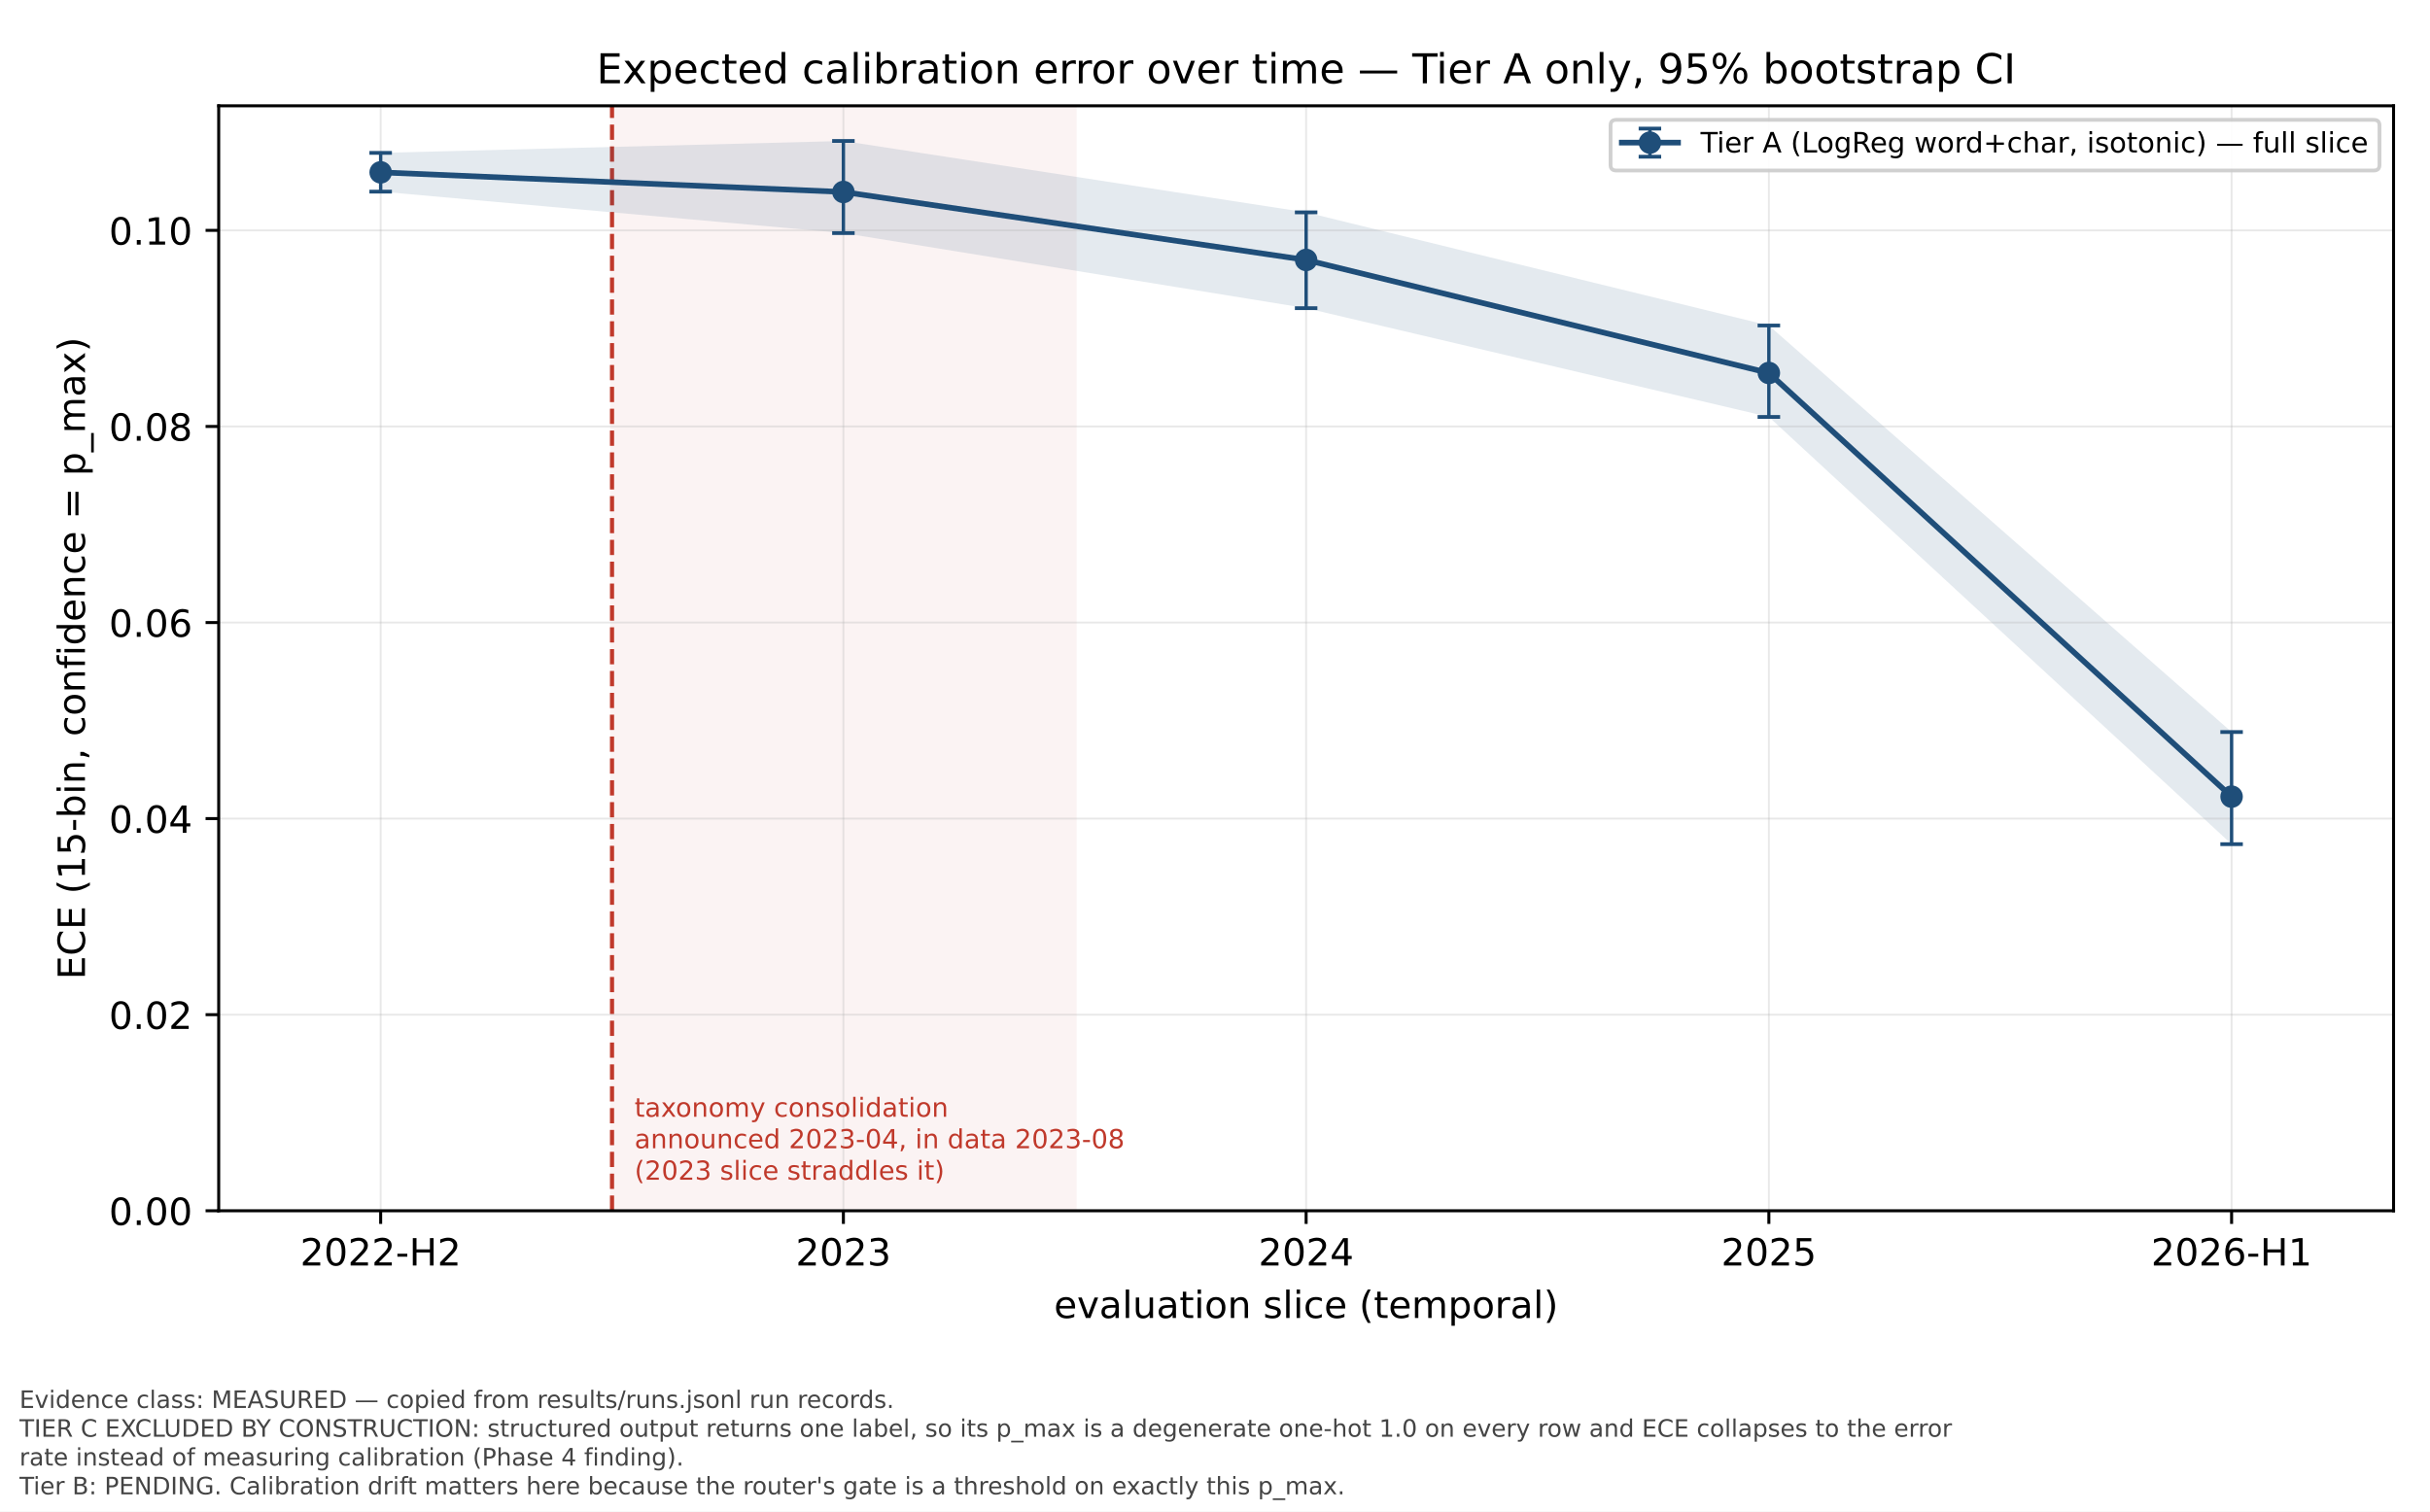
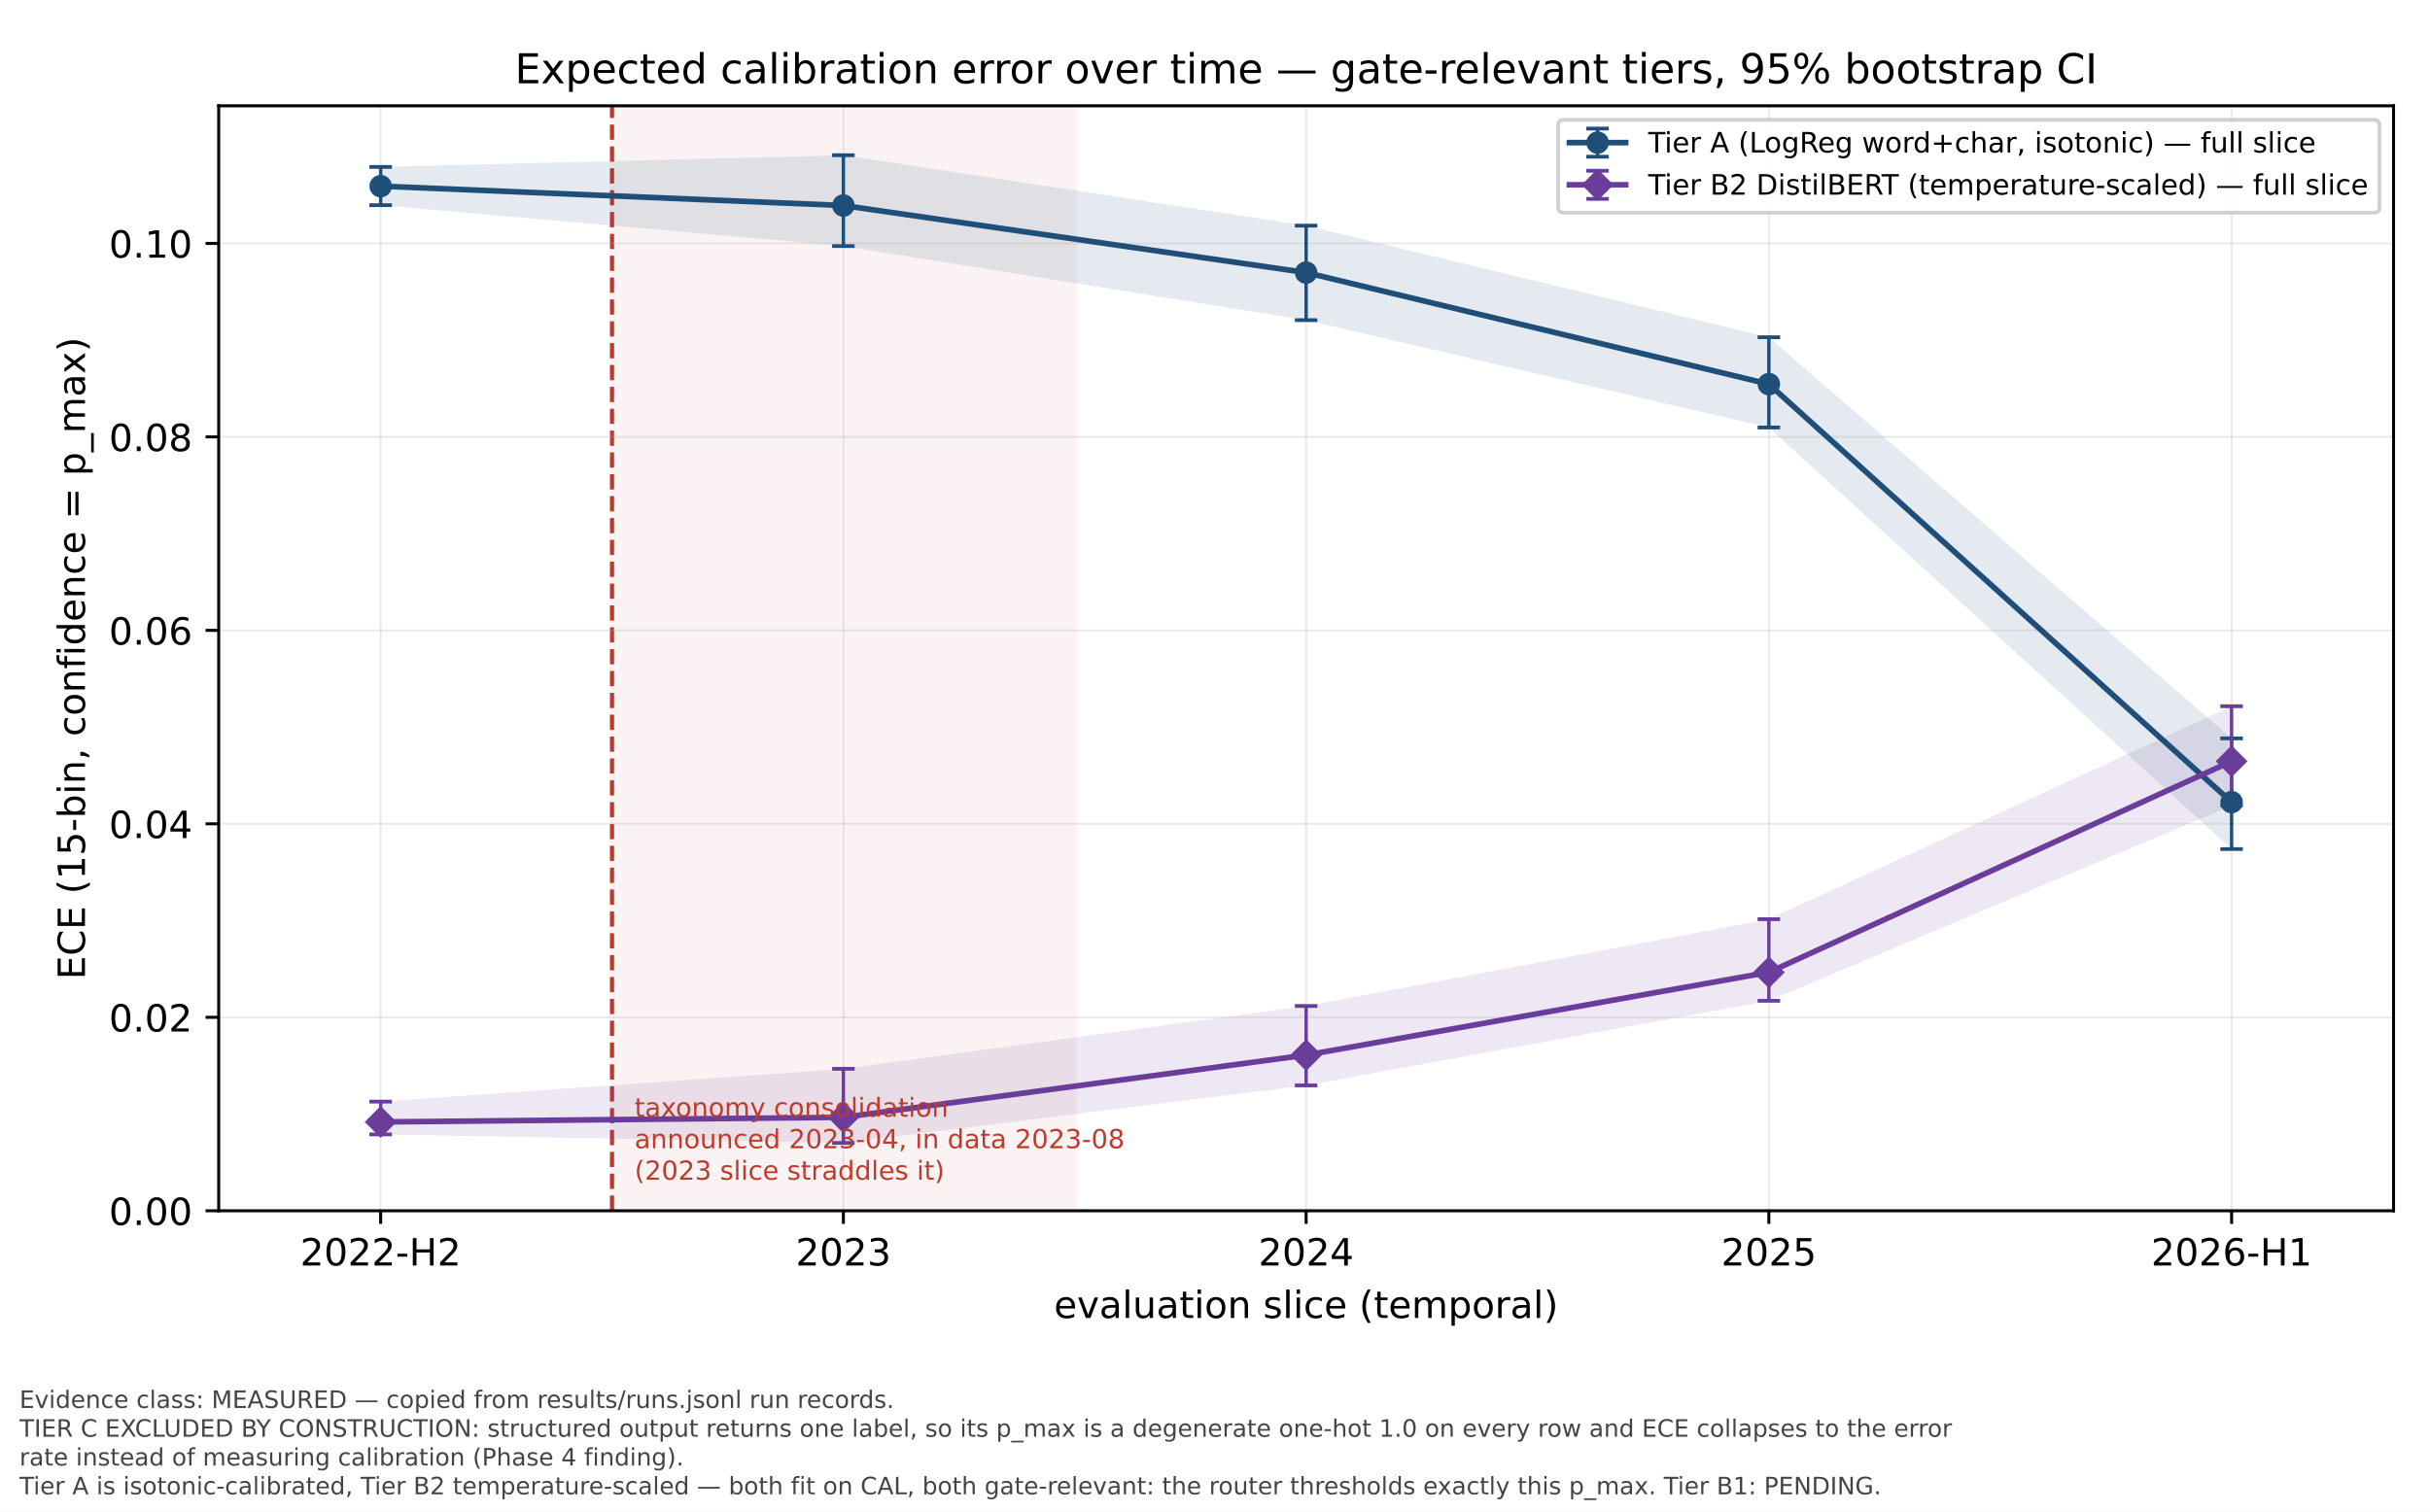
<svg xmlns="http://www.w3.org/2000/svg" xmlns:xlink="http://www.w3.org/1999/xlink" width="648pt" height="403.2pt" viewBox="0 0 648 403.2" version="1.1">
  <defs>
    <style type="text/css">*{stroke-linejoin: round; stroke-linecap: butt}</style>
  </defs>
  <g id="figure_1">
    <g id="patch_1">
      <path d="M 0 403.2  L 648 403.2  L 648 0  L 0 0  z " style="fill: #ffffff" />
    </g>
    <g id="axes_1">
      <g id="patch_2">
        <path d="M 58.32 322.963  L 638.28 322.963  L 638.28 28.224  L 58.32 28.224  z " style="fill: #ffffff" />
      </g>
      <g id="patch_3">
        <path d="M 163.206 322.963  L 286.602 322.963  L 286.602 28.224  L 163.206 28.224  z " clip-path="url(#pc60c9291b3)" style="fill: #c0392b; opacity: 0.06; stroke: #c0392b; stroke-linejoin: miter" />
      </g>
      <g id="line2d_1">
        <path d="M 163.206 322.963  L 163.206 28.224  " clip-path="url(#pc60c9291b3)" style="fill: none; stroke-dasharray: 4.07,1.76; stroke-dashoffset: 0; stroke: #c0392b; stroke-width: 1.1" />
      </g>
      <g id="FillBetweenPolyCollection_1">
        <defs>
-           <path id="mb235316e2a" d="M 101.509 -362.423  L 101.509 -352.093  L 224.904 -341.03  L 348.3 -321.006  L 471.696 -291.988  L 595.091 -178.02  L 595.091 -207.94  L 595.091 -207.94  L 471.696 -316.376  L 348.3 -346.562  L 224.904 -365.597  L 101.509 -362.423  z " />
-         </defs>
-         <g clip-path="url(#pc60c9291b3)">
-           <use xlink:href="#mb235316e2a" x="0" y="403.2" style="fill: #1f4e79; fill-opacity: 0.12" />
+           <path id="meb49a3dace" d="M 101.509 -358.671  L 101.509 -348.478  L 224.904 -337.562  L 348.3 -317.804  L 471.696 -289.172  L 595.091 -176.719  L 595.091 -206.242  L 595.091 -206.242  L 471.696 -313.236  L 348.3 -343.021  L 224.904 -361.802  L 101.509 -358.671  z " />
+         </defs>
+         <g clip-path="url(#pc60c9291b3)">
+           <use xlink:href="#meb49a3dace" x="0" y="403.2" style="fill: #1f4e79; fill-opacity: 0.12" />
+         </g>
+       </g>
+       <g id="FillBetweenPolyCollection_2">
+         <defs>
+           <path id="mb080cd4d4f" d="M 101.509 -109.347  L 101.509 -100.609  L 224.904 -98.325  L 348.3 -113.679  L 471.696 -136.234  L 595.091 -188.303  L 595.091 -214.817  L 595.091 -214.817  L 471.696 -158.018  L 348.3 -134.862  L 224.904 -118.1  L 101.509 -109.347  z " />
+         </defs>
+         <g clip-path="url(#pc60c9291b3)">
+           <use xlink:href="#mb080cd4d4f" x="0" y="403.2" style="fill: #6a3d9a; fill-opacity: 0.12" />
        </g>
      </g>
      <g id="matplotlib.axis_1">
        <g id="xtick_1">
          <g id="line2d_2">
            <path d="M 101.509 322.963  L 101.509 28.224  " clip-path="url(#pc60c9291b3)" style="fill: none; stroke: #b0b0b0; stroke-opacity: 0.3; stroke-width: 0.5; stroke-linecap: square" />
          </g>
          <g id="line2d_3">
            <defs>
              <path id="ma6464d316b" d="M 0 0  L 0 3.5  " style="stroke: #000000; stroke-width: 0.8" />
            </defs>
            <g>
              <use xlink:href="#ma6464d316b" x="101.509" y="322.963" style="stroke: #000000; stroke-width: 0.8" />
            </g>
          </g>
          <g id="text_1">
            <text style="font-size: 10px; font-family: 'DejaVu Sans'; text-anchor: middle" x="101.509" y="337.561" transform="rotate(-0 101.5085 337.5609)">2022-H2</text>
          </g>
        </g>
        <g id="xtick_2">
          <g id="line2d_4">
            <path d="M 224.904 322.963  L 224.904 28.224  " clip-path="url(#pc60c9291b3)" style="fill: none; stroke: #b0b0b0; stroke-opacity: 0.3; stroke-width: 0.5; stroke-linecap: square" />
          </g>
          <g id="line2d_5">
            <g>
              <use xlink:href="#ma6464d316b" x="224.904" y="322.963" style="stroke: #000000; stroke-width: 0.8" />
            </g>
          </g>
          <g id="text_2">
            <text style="font-size: 10px; font-family: 'DejaVu Sans'; text-anchor: middle" x="224.904" y="337.561" transform="rotate(-0 224.9043 337.5609)">2023</text>
          </g>
        </g>
        <g id="xtick_3">
          <g id="line2d_6">
            <path d="M 348.3 322.963  L 348.3 28.224  " clip-path="url(#pc60c9291b3)" style="fill: none; stroke: #b0b0b0; stroke-opacity: 0.3; stroke-width: 0.5; stroke-linecap: square" />
          </g>
          <g id="line2d_7">
            <g>
              <use xlink:href="#ma6464d316b" x="348.3" y="322.963" style="stroke: #000000; stroke-width: 0.8" />
            </g>
          </g>
          <g id="text_3">
            <text style="font-size: 10px; font-family: 'DejaVu Sans'; text-anchor: middle" x="348.3" y="337.561" transform="rotate(-0 348.3 337.5609)">2024</text>
          </g>
        </g>
        <g id="xtick_4">
          <g id="line2d_8">
            <path d="M 471.696 322.963  L 471.696 28.224  " clip-path="url(#pc60c9291b3)" style="fill: none; stroke: #b0b0b0; stroke-opacity: 0.3; stroke-width: 0.5; stroke-linecap: square" />
          </g>
          <g id="line2d_9">
            <g>
              <use xlink:href="#ma6464d316b" x="471.696" y="322.963" style="stroke: #000000; stroke-width: 0.8" />
            </g>
          </g>
          <g id="text_4">
            <text style="font-size: 10px; font-family: 'DejaVu Sans'; text-anchor: middle" x="471.696" y="337.561" transform="rotate(-0 471.6957 337.5609)">2025</text>
          </g>
        </g>
        <g id="xtick_5">
          <g id="line2d_10">
            <path d="M 595.091 322.963  L 595.091 28.224  " clip-path="url(#pc60c9291b3)" style="fill: none; stroke: #b0b0b0; stroke-opacity: 0.3; stroke-width: 0.5; stroke-linecap: square" />
          </g>
          <g id="line2d_11">
            <g>
              <use xlink:href="#ma6464d316b" x="595.091" y="322.963" style="stroke: #000000; stroke-width: 0.8" />
            </g>
          </g>
          <g id="text_5">
            <text style="font-size: 10px; font-family: 'DejaVu Sans'; text-anchor: middle" x="595.091" y="337.561" transform="rotate(-0 595.0915 337.5609)">2026-H1</text>
          </g>
        </g>
        <g id="text_6">
          <text style="font-size: 10px; font-family: 'DejaVu Sans'; text-anchor: middle" x="348.3" y="351.562" transform="rotate(-0 348.3 351.5616)">evaluation slice (temporal)</text>
        </g>
      </g>
      <g id="matplotlib.axis_2">
        <g id="ytick_1">
          <g id="line2d_12">
            <path d="M 58.32 322.963  L 638.28 322.963  " clip-path="url(#pc60c9291b3)" style="fill: none; stroke: #b0b0b0; stroke-opacity: 0.3; stroke-width: 0.5; stroke-linecap: square" />
          </g>
          <g id="line2d_13">
            <defs>
              <path id="me2bab5d476" d="M 0 0  L -3.5 0  " style="stroke: #000000; stroke-width: 0.8" />
            </defs>
            <g>
              <use xlink:href="#me2bab5d476" x="58.32" y="322.963" style="stroke: #000000; stroke-width: 0.8" />
            </g>
          </g>
          <g id="text_7">
            <text style="font-size: 10px; font-family: 'DejaVu Sans'; text-anchor: end" x="51.32" y="326.762" transform="rotate(-0 51.32 326.762)">0.00</text>
          </g>
        </g>
        <g id="ytick_2">
          <g id="line2d_14">
-             <path d="M 58.32 270.661  L 638.28 270.661  " clip-path="url(#pc60c9291b3)" style="fill: none; stroke: #b0b0b0; stroke-opacity: 0.3; stroke-width: 0.5; stroke-linecap: square" />
+             <path d="M 58.32 271.356  L 638.28 271.356  " clip-path="url(#pc60c9291b3)" style="fill: none; stroke: #b0b0b0; stroke-opacity: 0.3; stroke-width: 0.5; stroke-linecap: square" />
          </g>
          <g id="line2d_15">
            <g>
-               <use xlink:href="#me2bab5d476" x="58.32" y="270.661" style="stroke: #000000; stroke-width: 0.8" />
+               <use xlink:href="#me2bab5d476" x="58.32" y="271.356" style="stroke: #000000; stroke-width: 0.8" />
            </g>
          </g>
          <g id="text_8">
-             <text style="font-size: 10px; font-family: 'DejaVu Sans'; text-anchor: end" x="51.32" y="274.46" transform="rotate(-0 51.32 274.4596)">0.02</text>
+             <text style="font-size: 10px; font-family: 'DejaVu Sans'; text-anchor: end" x="51.32" y="275.155" transform="rotate(-0 51.32 275.1551)">0.02</text>
          </g>
        </g>
        <g id="ytick_3">
          <g id="line2d_16">
-             <path d="M 58.32 218.358  L 638.28 218.358  " clip-path="url(#pc60c9291b3)" style="fill: none; stroke: #b0b0b0; stroke-opacity: 0.3; stroke-width: 0.5; stroke-linecap: square" />
+             <path d="M 58.32 219.749  L 638.28 219.749  " clip-path="url(#pc60c9291b3)" style="fill: none; stroke: #b0b0b0; stroke-opacity: 0.3; stroke-width: 0.5; stroke-linecap: square" />
          </g>
          <g id="line2d_17">
            <g>
-               <use xlink:href="#me2bab5d476" x="58.32" y="218.358" style="stroke: #000000; stroke-width: 0.8" />
+               <use xlink:href="#me2bab5d476" x="58.32" y="219.749" style="stroke: #000000; stroke-width: 0.8" />
            </g>
          </g>
          <g id="text_9">
-             <text style="font-size: 10px; font-family: 'DejaVu Sans'; text-anchor: end" x="51.32" y="222.157" transform="rotate(-0 51.32 222.1571)">0.04</text>
+             <text style="font-size: 10px; font-family: 'DejaVu Sans'; text-anchor: end" x="51.32" y="223.548" transform="rotate(-0 51.32 223.5483)">0.04</text>
          </g>
        </g>
        <g id="ytick_4">
          <g id="line2d_18">
-             <path d="M 58.32 166.056  L 638.28 166.056  " clip-path="url(#pc60c9291b3)" style="fill: none; stroke: #b0b0b0; stroke-opacity: 0.3; stroke-width: 0.5; stroke-linecap: square" />
+             <path d="M 58.32 168.143  L 638.28 168.143  " clip-path="url(#pc60c9291b3)" style="fill: none; stroke: #b0b0b0; stroke-opacity: 0.3; stroke-width: 0.5; stroke-linecap: square" />
          </g>
          <g id="line2d_19">
            <g>
-               <use xlink:href="#me2bab5d476" x="58.32" y="166.056" style="stroke: #000000; stroke-width: 0.8" />
+               <use xlink:href="#me2bab5d476" x="58.32" y="168.143" style="stroke: #000000; stroke-width: 0.8" />
            </g>
          </g>
          <g id="text_10">
-             <text style="font-size: 10px; font-family: 'DejaVu Sans'; text-anchor: end" x="51.32" y="169.855" transform="rotate(-0 51.32 169.8547)">0.06</text>
+             <text style="font-size: 10px; font-family: 'DejaVu Sans'; text-anchor: end" x="51.32" y="171.941" transform="rotate(-0 51.32 171.9414)">0.06</text>
          </g>
        </g>
        <g id="ytick_5">
          <g id="line2d_20">
-             <path d="M 58.32 113.753  L 638.28 113.753  " clip-path="url(#pc60c9291b3)" style="fill: none; stroke: #b0b0b0; stroke-opacity: 0.3; stroke-width: 0.5; stroke-linecap: square" />
+             <path d="M 58.32 116.536  L 638.28 116.536  " clip-path="url(#pc60c9291b3)" style="fill: none; stroke: #b0b0b0; stroke-opacity: 0.3; stroke-width: 0.5; stroke-linecap: square" />
          </g>
          <g id="line2d_21">
            <g>
-               <use xlink:href="#me2bab5d476" x="58.32" y="113.753" style="stroke: #000000; stroke-width: 0.8" />
+               <use xlink:href="#me2bab5d476" x="58.32" y="116.536" style="stroke: #000000; stroke-width: 0.8" />
            </g>
          </g>
          <g id="text_11">
-             <text style="font-size: 10px; font-family: 'DejaVu Sans'; text-anchor: end" x="51.32" y="117.552" transform="rotate(-0 51.32 117.5522)">0.08</text>
+             <text style="font-size: 10px; font-family: 'DejaVu Sans'; text-anchor: end" x="51.32" y="120.334" transform="rotate(-0 51.32 120.3345)">0.08</text>
          </g>
        </g>
        <g id="ytick_6">
          <g id="line2d_22">
-             <path d="M 58.32 61.451  L 638.28 61.451  " clip-path="url(#pc60c9291b3)" style="fill: none; stroke: #b0b0b0; stroke-opacity: 0.3; stroke-width: 0.5; stroke-linecap: square" />
+             <path d="M 58.32 64.929  L 638.28 64.929  " clip-path="url(#pc60c9291b3)" style="fill: none; stroke: #b0b0b0; stroke-opacity: 0.3; stroke-width: 0.5; stroke-linecap: square" />
          </g>
          <g id="line2d_23">
            <g>
-               <use xlink:href="#me2bab5d476" x="58.32" y="61.451" style="stroke: #000000; stroke-width: 0.8" />
+               <use xlink:href="#me2bab5d476" x="58.32" y="64.929" style="stroke: #000000; stroke-width: 0.8" />
            </g>
          </g>
          <g id="text_12">
-             <text style="font-size: 10px; font-family: 'DejaVu Sans'; text-anchor: end" x="51.32" y="65.25" transform="rotate(-0 51.32 65.24977)">0.10</text>
+             <text style="font-size: 10px; font-family: 'DejaVu Sans'; text-anchor: end" x="51.32" y="68.728" transform="rotate(-0 51.32 68.7276)">0.10</text>
          </g>
        </g>
        <g id="text_13">
          <text style="font-size: 10px; font-family: 'DejaVu Sans'; text-anchor: middle" x="22.652" y="175.594" transform="rotate(-90 22.65203 175.5936)">ECE (15-bin, confidence = p_max)</text>
        </g>
      </g>
      <g id="LineCollection_1">
-         <path d="M 101.509 51.107  L 101.509 40.777  " clip-path="url(#pc60c9291b3)" style="fill: none; stroke: #1f4e79; stroke-width: 0.9" />
-         <path d="M 224.904 62.17  L 224.904 37.603  " clip-path="url(#pc60c9291b3)" style="fill: none; stroke: #1f4e79; stroke-width: 0.9" />
-         <path d="M 348.3 82.194  L 348.3 56.638  " clip-path="url(#pc60c9291b3)" style="fill: none; stroke: #1f4e79; stroke-width: 0.9" />
-         <path d="M 471.696 111.212  L 471.696 86.824  " clip-path="url(#pc60c9291b3)" style="fill: none; stroke: #1f4e79; stroke-width: 0.9" />
-         <path d="M 595.091 225.18  L 595.091 195.26  " clip-path="url(#pc60c9291b3)" style="fill: none; stroke: #1f4e79; stroke-width: 0.9" />
+         <path d="M 101.509 54.722  L 101.509 44.529  " clip-path="url(#pc60c9291b3)" style="fill: none; stroke: #1f4e79; stroke-width: 0.9" />
+         <path d="M 224.904 65.638  L 224.904 41.398  " clip-path="url(#pc60c9291b3)" style="fill: none; stroke: #1f4e79; stroke-width: 0.9" />
+         <path d="M 348.3 85.396  L 348.3 60.179  " clip-path="url(#pc60c9291b3)" style="fill: none; stroke: #1f4e79; stroke-width: 0.9" />
+         <path d="M 471.696 114.028  L 471.696 89.964  " clip-path="url(#pc60c9291b3)" style="fill: none; stroke: #1f4e79; stroke-width: 0.9" />
+         <path d="M 595.091 226.481  L 595.091 196.958  " clip-path="url(#pc60c9291b3)" style="fill: none; stroke: #1f4e79; stroke-width: 0.9" />
      </g>
      <g id="line2d_24">
        <defs>
          <path id="m96d76a76b3" d="M 3 0  L -3 -0  " style="stroke: #1f4e79" />
        </defs>
        <g clip-path="url(#pc60c9291b3)">
-           <use xlink:href="#m96d76a76b3" x="101.509" y="51.107" style="fill: #1f4e79; stroke: #1f4e79" />
-           <use xlink:href="#m96d76a76b3" x="224.904" y="62.17" style="fill: #1f4e79; stroke: #1f4e79" />
-           <use xlink:href="#m96d76a76b3" x="348.3" y="82.194" style="fill: #1f4e79; stroke: #1f4e79" />
-           <use xlink:href="#m96d76a76b3" x="471.696" y="111.212" style="fill: #1f4e79; stroke: #1f4e79" />
-           <use xlink:href="#m96d76a76b3" x="595.091" y="225.18" style="fill: #1f4e79; stroke: #1f4e79" />
+           <use xlink:href="#m96d76a76b3" x="101.509" y="54.722" style="fill: #1f4e79; stroke: #1f4e79" />
+           <use xlink:href="#m96d76a76b3" x="224.904" y="65.638" style="fill: #1f4e79; stroke: #1f4e79" />
+           <use xlink:href="#m96d76a76b3" x="348.3" y="85.396" style="fill: #1f4e79; stroke: #1f4e79" />
+           <use xlink:href="#m96d76a76b3" x="471.696" y="114.028" style="fill: #1f4e79; stroke: #1f4e79" />
+           <use xlink:href="#m96d76a76b3" x="595.091" y="226.481" style="fill: #1f4e79; stroke: #1f4e79" />
        </g>
      </g>
      <g id="line2d_25">
        <g clip-path="url(#pc60c9291b3)">
-           <use xlink:href="#m96d76a76b3" x="101.509" y="40.777" style="fill: #1f4e79; stroke: #1f4e79" />
-           <use xlink:href="#m96d76a76b3" x="224.904" y="37.603" style="fill: #1f4e79; stroke: #1f4e79" />
-           <use xlink:href="#m96d76a76b3" x="348.3" y="56.638" style="fill: #1f4e79; stroke: #1f4e79" />
-           <use xlink:href="#m96d76a76b3" x="471.696" y="86.824" style="fill: #1f4e79; stroke: #1f4e79" />
-           <use xlink:href="#m96d76a76b3" x="595.091" y="195.26" style="fill: #1f4e79; stroke: #1f4e79" />
-         </g>
+           <use xlink:href="#m96d76a76b3" x="101.509" y="44.529" style="fill: #1f4e79; stroke: #1f4e79" />
+           <use xlink:href="#m96d76a76b3" x="224.904" y="41.398" style="fill: #1f4e79; stroke: #1f4e79" />
+           <use xlink:href="#m96d76a76b3" x="348.3" y="60.179" style="fill: #1f4e79; stroke: #1f4e79" />
+           <use xlink:href="#m96d76a76b3" x="471.696" y="89.964" style="fill: #1f4e79; stroke: #1f4e79" />
+           <use xlink:href="#m96d76a76b3" x="595.091" y="196.958" style="fill: #1f4e79; stroke: #1f4e79" />
+         </g>
+       </g>
+       <g id="LineCollection_2">
+         <path d="M 101.509 302.591  L 101.509 293.853  " clip-path="url(#pc60c9291b3)" style="fill: none; stroke: #6a3d9a; stroke-width: 0.9" />
+         <path d="M 224.904 304.875  L 224.904 285.1  " clip-path="url(#pc60c9291b3)" style="fill: none; stroke: #6a3d9a; stroke-width: 0.9" />
+         <path d="M 348.3 289.521  L 348.3 268.338  " clip-path="url(#pc60c9291b3)" style="fill: none; stroke: #6a3d9a; stroke-width: 0.9" />
+         <path d="M 471.696 266.966  L 471.696 245.182  " clip-path="url(#pc60c9291b3)" style="fill: none; stroke: #6a3d9a; stroke-width: 0.9" />
+         <path d="M 595.091 214.897  L 595.091 188.383  " clip-path="url(#pc60c9291b3)" style="fill: none; stroke: #6a3d9a; stroke-width: 0.9" />
      </g>
      <g id="line2d_26">
-         <path d="M 101.509 45.972  L 224.904 51.207  L 348.3 69.338  L 471.696 99.489  L 595.091 212.501  " clip-path="url(#pc60c9291b3)" style="fill: none; stroke: #1f4e79; stroke-width: 1.5; stroke-linecap: square" />
+         <defs>
+           <path id="m2c8d206e54" d="M 3 0  L -3 -0  " style="stroke: #6a3d9a" />
+         </defs>
+         <g clip-path="url(#pc60c9291b3)">
+           <use xlink:href="#m2c8d206e54" x="101.509" y="302.591" style="fill: #6a3d9a; stroke: #6a3d9a" />
+           <use xlink:href="#m2c8d206e54" x="224.904" y="304.875" style="fill: #6a3d9a; stroke: #6a3d9a" />
+           <use xlink:href="#m2c8d206e54" x="348.3" y="289.521" style="fill: #6a3d9a; stroke: #6a3d9a" />
+           <use xlink:href="#m2c8d206e54" x="471.696" y="266.966" style="fill: #6a3d9a; stroke: #6a3d9a" />
+           <use xlink:href="#m2c8d206e54" x="595.091" y="214.897" style="fill: #6a3d9a; stroke: #6a3d9a" />
+         </g>
+       </g>
+       <g id="line2d_27">
+         <g clip-path="url(#pc60c9291b3)">
+           <use xlink:href="#m2c8d206e54" x="101.509" y="293.853" style="fill: #6a3d9a; stroke: #6a3d9a" />
+           <use xlink:href="#m2c8d206e54" x="224.904" y="285.1" style="fill: #6a3d9a; stroke: #6a3d9a" />
+           <use xlink:href="#m2c8d206e54" x="348.3" y="268.338" style="fill: #6a3d9a; stroke: #6a3d9a" />
+           <use xlink:href="#m2c8d206e54" x="471.696" y="245.182" style="fill: #6a3d9a; stroke: #6a3d9a" />
+           <use xlink:href="#m2c8d206e54" x="595.091" y="188.383" style="fill: #6a3d9a; stroke: #6a3d9a" />
+         </g>
+       </g>
+       <g id="line2d_28">
+         <path d="M 101.509 49.656  L 224.904 54.821  L 348.3 72.711  L 471.696 102.461  L 595.091 213.97  " clip-path="url(#pc60c9291b3)" style="fill: none; stroke: #1f4e79; stroke-width: 1.5; stroke-linecap: square" />
        <defs>
          <path id="m8114c431ce" d="M 0 2.5  C 0.663 2.5 1.299 2.237 1.768 1.768  C 2.237 1.299 2.5 0.663 2.5 0  C 2.5 -0.663 2.237 -1.299 1.768 -1.768  C 1.299 -2.237 0.663 -2.5 0 -2.5  C -0.663 -2.5 -1.299 -2.237 -1.768 -1.768  C -2.237 -1.299 -2.5 -0.663 -2.5 0  C -2.5 0.663 -2.237 1.299 -1.768 1.768  C -1.299 2.237 -0.663 2.5 0 2.5  z " style="stroke: #1f4e79" />
        </defs>
        <g clip-path="url(#pc60c9291b3)">
-           <use xlink:href="#m8114c431ce" x="101.509" y="45.972" style="fill: #1f4e79; stroke: #1f4e79" />
-           <use xlink:href="#m8114c431ce" x="224.904" y="51.207" style="fill: #1f4e79; stroke: #1f4e79" />
-           <use xlink:href="#m8114c431ce" x="348.3" y="69.338" style="fill: #1f4e79; stroke: #1f4e79" />
-           <use xlink:href="#m8114c431ce" x="471.696" y="99.489" style="fill: #1f4e79; stroke: #1f4e79" />
-           <use xlink:href="#m8114c431ce" x="595.091" y="212.501" style="fill: #1f4e79; stroke: #1f4e79" />
+           <use xlink:href="#m8114c431ce" x="101.509" y="49.656" style="fill: #1f4e79; stroke: #1f4e79" />
+           <use xlink:href="#m8114c431ce" x="224.904" y="54.821" style="fill: #1f4e79; stroke: #1f4e79" />
+           <use xlink:href="#m8114c431ce" x="348.3" y="72.711" style="fill: #1f4e79; stroke: #1f4e79" />
+           <use xlink:href="#m8114c431ce" x="471.696" y="102.461" style="fill: #1f4e79; stroke: #1f4e79" />
+           <use xlink:href="#m8114c431ce" x="595.091" y="213.97" style="fill: #1f4e79; stroke: #1f4e79" />
+         </g>
+       </g>
+       <g id="line2d_29">
+         <path d="M 101.509 299.276  L 224.904 298.03  L 348.3 281.436  L 471.696 259.349  L 595.091 203.065  " clip-path="url(#pc60c9291b3)" style="fill: none; stroke: #6a3d9a; stroke-width: 1.5; stroke-linecap: square" />
+         <defs>
+           <path id="ma0e2d12ca1" d="M -0 3.536  L 3.536 0  L 0 -3.536  L -3.536 -0  z " style="stroke: #6a3d9a; stroke-linejoin: miter" />
+         </defs>
+         <g clip-path="url(#pc60c9291b3)">
+           <use xlink:href="#ma0e2d12ca1" x="101.509" y="299.276" style="fill: #6a3d9a; stroke: #6a3d9a; stroke-linejoin: miter" />
+           <use xlink:href="#ma0e2d12ca1" x="224.904" y="298.03" style="fill: #6a3d9a; stroke: #6a3d9a; stroke-linejoin: miter" />
+           <use xlink:href="#ma0e2d12ca1" x="348.3" y="281.436" style="fill: #6a3d9a; stroke: #6a3d9a; stroke-linejoin: miter" />
+           <use xlink:href="#ma0e2d12ca1" x="471.696" y="259.349" style="fill: #6a3d9a; stroke: #6a3d9a; stroke-linejoin: miter" />
+           <use xlink:href="#ma0e2d12ca1" x="595.091" y="203.065" style="fill: #6a3d9a; stroke: #6a3d9a; stroke-linejoin: miter" />
        </g>
      </g>
      <g id="patch_4">
        <path d="M 58.32 322.963  L 58.32 28.224  " style="fill: none; stroke: #000000; stroke-width: 0.8; stroke-linejoin: miter; stroke-linecap: square" />
      </g>
      <g id="patch_5">
        <path d="M 638.28 322.963  L 638.28 28.224  " style="fill: none; stroke: #000000; stroke-width: 0.8; stroke-linejoin: miter; stroke-linecap: square" />
      </g>
      <g id="patch_6">
        <path d="M 58.32 322.963  L 638.28 322.963  " style="fill: none; stroke: #000000; stroke-width: 0.8; stroke-linejoin: miter; stroke-linecap: square" />
      </g>
      <g id="patch_7">
        <path d="M 58.32 28.224  L 638.28 28.224  " style="fill: none; stroke: #000000; stroke-width: 0.8; stroke-linejoin: miter; stroke-linecap: square" />
      </g>
      <g id="text_14">
        <text style="font-size: 7px; font-family: 'DejaVu Sans'; fill: #c0392b" transform="translate(169.2064 297.8823)">taxonomy consolidation</text>
        <text style="font-size: 7px; font-family: 'DejaVu Sans'; fill: #c0392b" transform="translate(169.2064 306.2842)">announced 2023-04, in data 2023-08</text>
        <text style="font-size: 7px; font-family: 'DejaVu Sans'; fill: #c0392b" transform="translate(169.2064 314.6861)">(2023 slice straddles it)</text>
      </g>
      <g id="text_15">
-         <text style="font-size: 11px; font-family: 'DejaVu Sans'; text-anchor: middle" x="348.3" y="22.224" transform="rotate(-0 348.3 22.224)">Expected calibration error over time — Tier A only, 95% bootstrap CI</text>
+         <text style="font-size: 11px; font-family: 'DejaVu Sans'; text-anchor: middle" x="348.3" y="22.224" transform="rotate(-0 348.3 22.224)">Expected calibration error over time — gate-relevant tiers, 95% bootstrap CI</text>
      </g>
      <g id="legend_1">
        <g id="patch_8">
-           <path d="M 430.978 45.475  L 633.03 45.475  Q 634.53 45.475 634.53 43.975  L 634.53 33.474  Q 634.53 31.974 633.03 31.974  L 430.978 31.974  Q 429.478 31.974 429.478 33.474  L 429.478 43.975  Q 429.478 45.475 430.978 45.475  z " style="fill: #ffffff; opacity: 0.92; stroke: #cccccc; stroke-linejoin: miter" />
-         </g>
-         <g id="LineCollection_2">
-           <path d="M 439.978 41.798  L 439.978 34.298  " style="fill: none; stroke: #1f4e79; stroke-width: 0.9" />
-         </g>
-         <g id="line2d_27">
-           <g>
-             <use xlink:href="#m96d76a76b3" x="439.978" y="41.798" style="fill: #1f4e79; stroke: #1f4e79" />
-           </g>
-         </g>
-         <g id="line2d_28">
-           <g>
-             <use xlink:href="#m96d76a76b3" x="439.978" y="34.298" style="fill: #1f4e79; stroke: #1f4e79" />
-           </g>
-         </g>
-         <g id="line2d_29">
-           <path d="M 432.478 38.048  L 447.478 38.048  " style="fill: none; stroke: #1f4e79; stroke-width: 1.5; stroke-linecap: square" />
+           <path d="M 417.015 56.725  L 633.03 56.725  Q 634.53 56.725 634.53 55.225  L 634.53 33.474  Q 634.53 31.974 633.03 31.974  L 417.015 31.974  Q 415.515 31.974 415.515 33.474  L 415.515 55.225  Q 415.515 56.725 417.015 56.725  z " style="fill: #ffffff; opacity: 0.92; stroke: #cccccc; stroke-linejoin: miter" />
+         </g>
+         <g id="LineCollection_3">
+           <path d="M 426.015 41.798  L 426.015 34.298  " style="fill: none; stroke: #1f4e79; stroke-width: 0.9" />
        </g>
        <g id="line2d_30">
          <g>
-             <use xlink:href="#m8114c431ce" x="439.978" y="38.048" style="fill: #1f4e79; stroke: #1f4e79" />
+             <use xlink:href="#m96d76a76b3" x="426.015" y="41.798" style="fill: #1f4e79; stroke: #1f4e79" />
+           </g>
+         </g>
+         <g id="line2d_31">
+           <g>
+             <use xlink:href="#m96d76a76b3" x="426.015" y="34.298" style="fill: #1f4e79; stroke: #1f4e79" />
+           </g>
+         </g>
+         <g id="line2d_32">
+           <path d="M 418.515 38.048  L 433.515 38.048  " style="fill: none; stroke: #1f4e79; stroke-width: 1.5; stroke-linecap: square" />
+         </g>
+         <g id="line2d_33">
+           <g>
+             <use xlink:href="#m8114c431ce" x="426.015" y="38.048" style="fill: #1f4e79; stroke: #1f4e79" />
          </g>
        </g>
        <g id="text_16">
-           <text style="font-size: 7.5px; font-family: 'DejaVu Sans'; text-anchor: start" x="453.478" y="40.673" transform="rotate(-0 453.4777 40.67283)">Tier A (LogReg word+char, isotonic) — full slice</text>
+           <text style="font-size: 7.5px; font-family: 'DejaVu Sans'; text-anchor: start" x="439.515" y="40.673" transform="rotate(-0 439.5148 40.67283)">Tier A (LogReg word+char, isotonic) — full slice</text>
+         </g>
+         <g id="LineCollection_4">
+           <path d="M 426.015 53.048  L 426.015 45.548  " style="fill: none; stroke: #6a3d9a; stroke-width: 0.9" />
+         </g>
+         <g id="line2d_34">
+           <g>
+             <use xlink:href="#m2c8d206e54" x="426.015" y="53.048" style="fill: #6a3d9a; stroke: #6a3d9a" />
+           </g>
+         </g>
+         <g id="line2d_35">
+           <g>
+             <use xlink:href="#m2c8d206e54" x="426.015" y="45.548" style="fill: #6a3d9a; stroke: #6a3d9a" />
+           </g>
+         </g>
+         <g id="line2d_36">
+           <path d="M 418.515 49.298  L 433.515 49.298  " style="fill: none; stroke: #6a3d9a; stroke-width: 1.5; stroke-linecap: square" />
+         </g>
+         <g id="line2d_37">
+           <g>
+             <use xlink:href="#ma0e2d12ca1" x="426.015" y="49.298" style="fill: #6a3d9a; stroke: #6a3d9a; stroke-linejoin: miter" />
+           </g>
+         </g>
+         <g id="text_17">
+           <text style="font-size: 7.5px; font-family: 'DejaVu Sans'; text-anchor: start" x="439.515" y="51.923" transform="rotate(-0 439.5148 51.92341)">Tier B2 DistilBERT (temperature-scaled) — full slice</text>
        </g>
      </g>
    </g>
-     <g id="text_17">
+     <g id="text_18">
      <text style="font-size: 6.4px; font-family: 'DejaVu Sans'; fill: #444444" transform="translate(5.184 375.5574)">Evidence class: MEASURED — copied from results/runs.jsonl run records.</text>
      <text style="font-size: 6.4px; font-family: 'DejaVu Sans'; fill: #444444" transform="translate(5.184 383.2392)">TIER C EXCLUDED BY CONSTRUCTION: structured output returns one label, so its p_max is a degenerate one-hot 1.0 on every row and ECE collapses to the error</text>
      <text style="font-size: 6.4px; font-family: 'DejaVu Sans'; fill: #444444" transform="translate(5.184 390.9209)">rate instead of measuring calibration (Phase 4 finding).</text>
-       <text style="font-size: 6.4px; font-family: 'DejaVu Sans'; fill: #444444" transform="translate(5.184 398.6027)">Tier B: PENDING. Calibration drift matters here because the router's gate is a threshold on exactly this p_max.</text>
+       <text style="font-size: 6.4px; font-family: 'DejaVu Sans'; fill: #444444" transform="translate(5.184 398.6027)">Tier A is isotonic-calibrated, Tier B2 temperature-scaled — both fit on CAL, both gate-relevant: the router thresholds exactly this p_max. Tier B1: PENDING.</text>
    </g>
  </g>
  <defs>
    <clipPath id="pc60c9291b3">
      <rect x="58.32" y="28.224" width="579.96" height="294.739" />
    </clipPath>
  </defs>
</svg>
